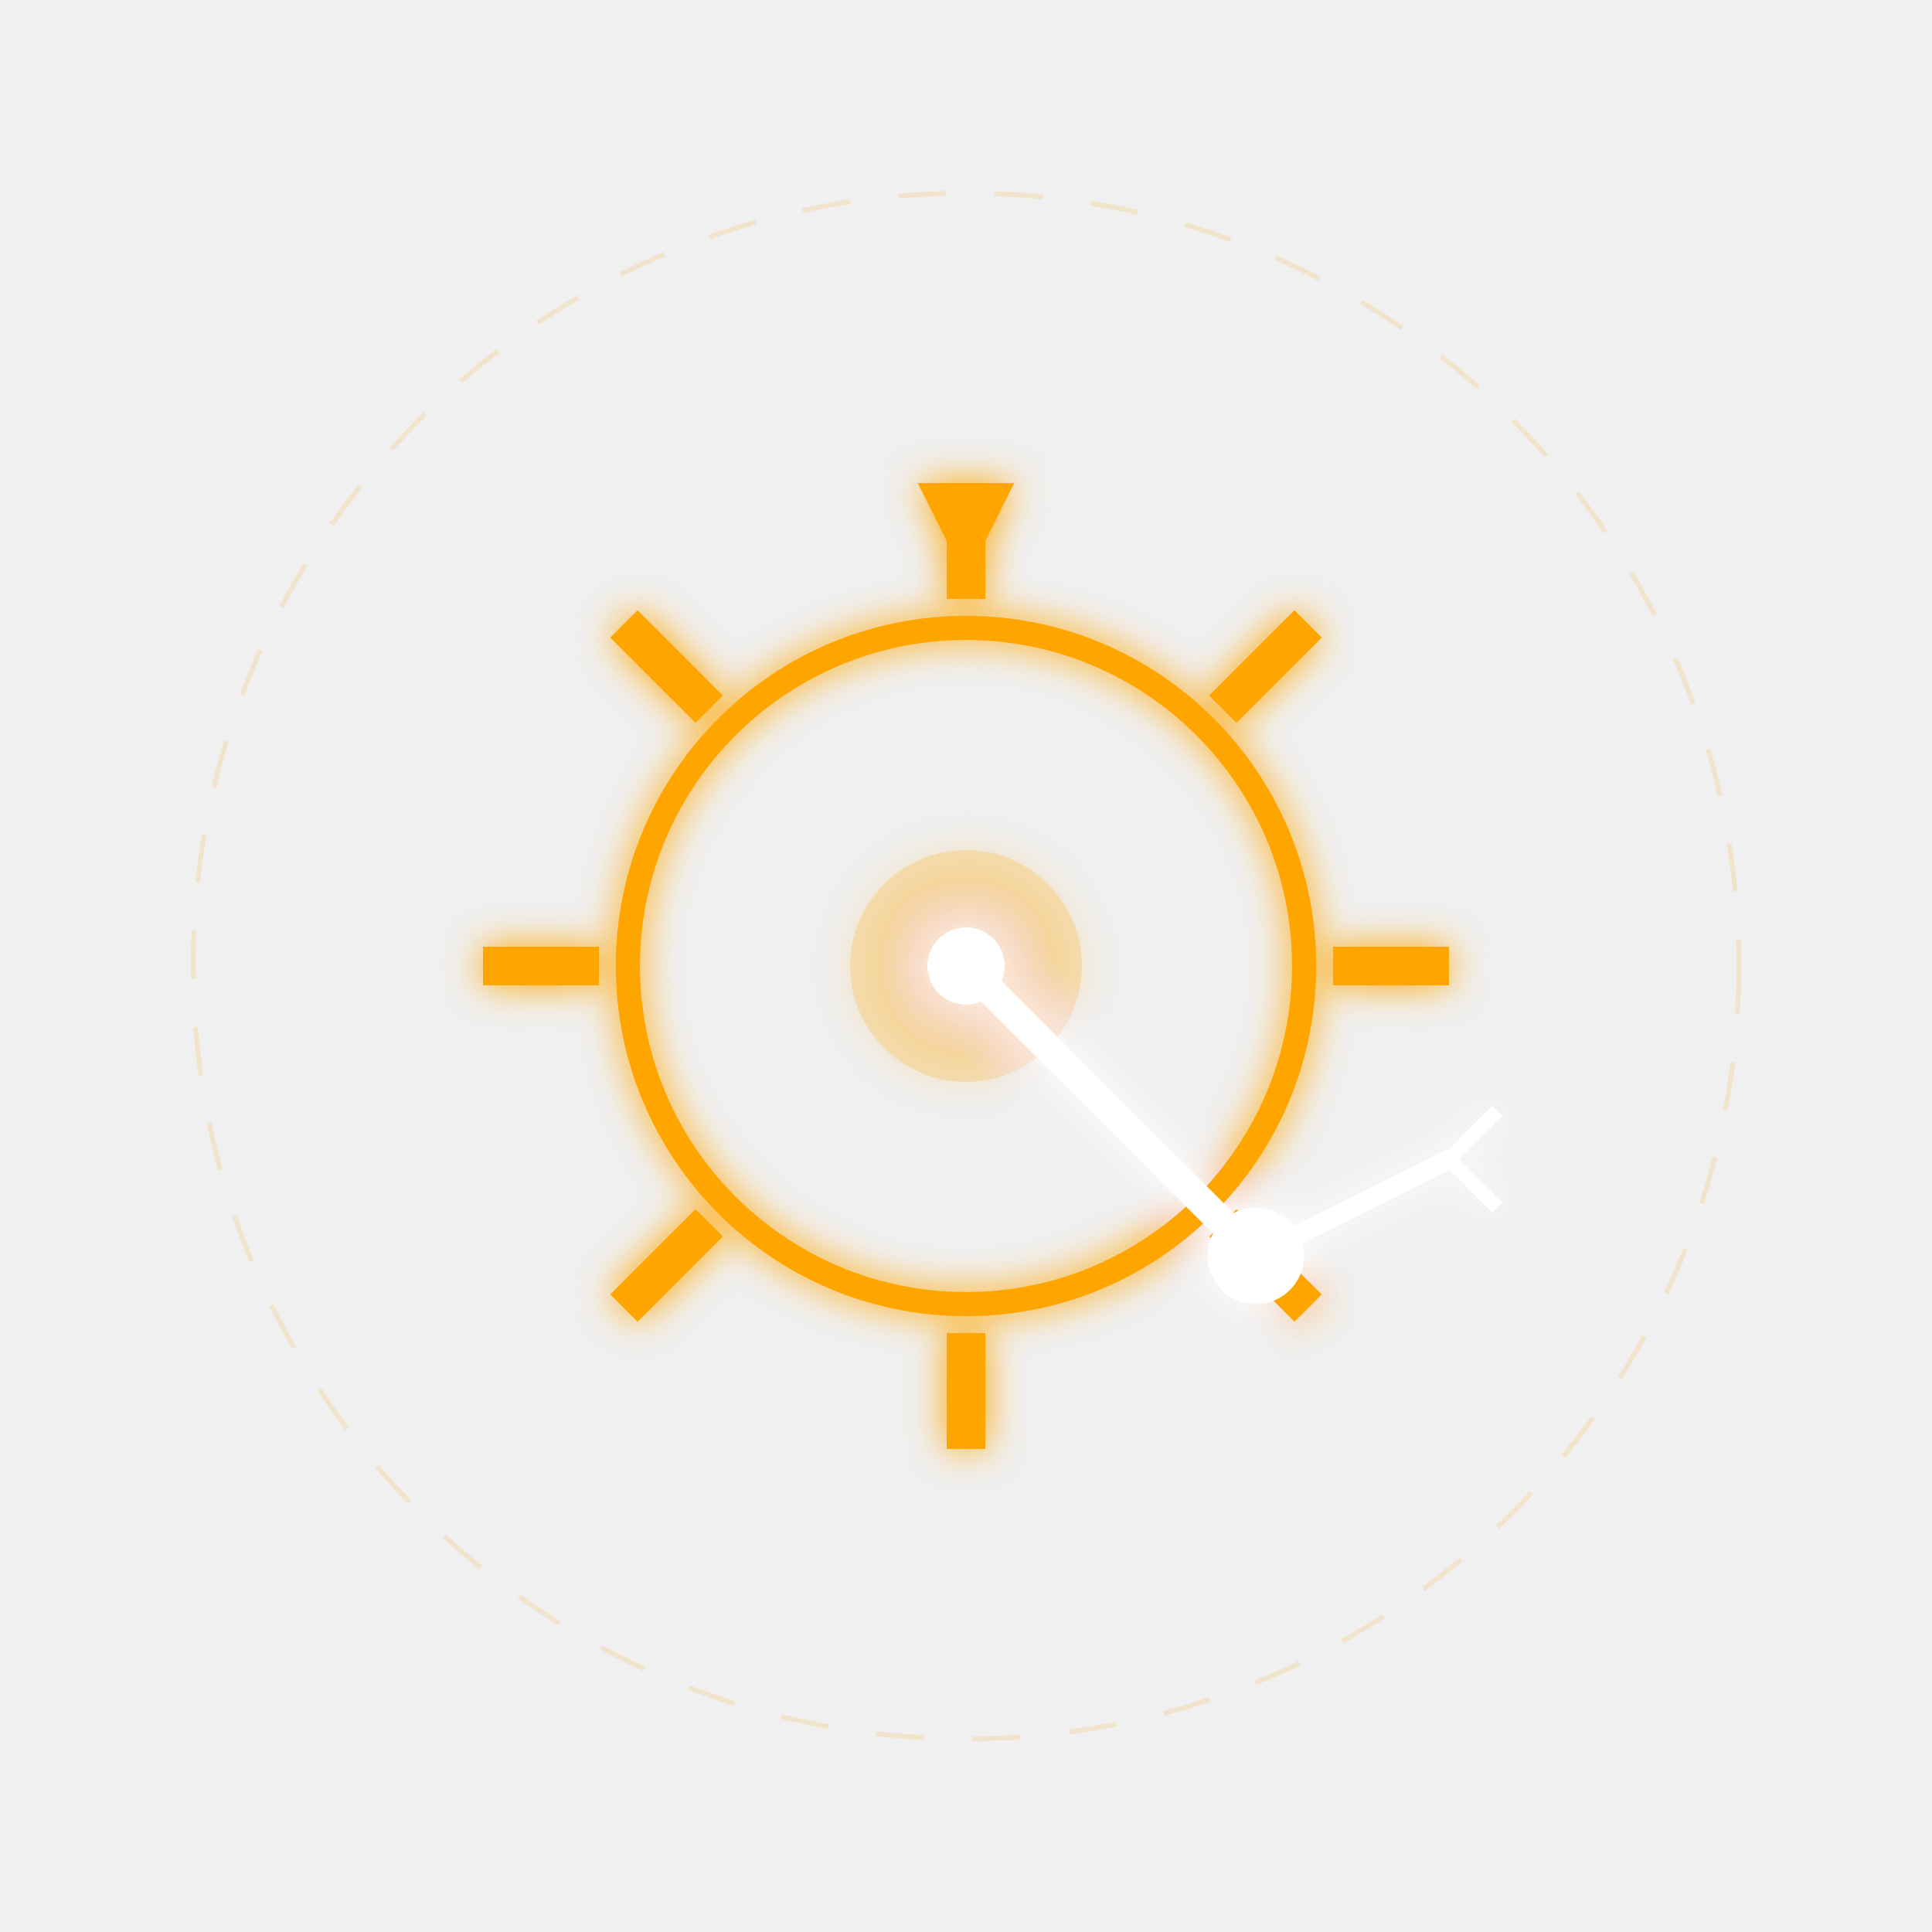
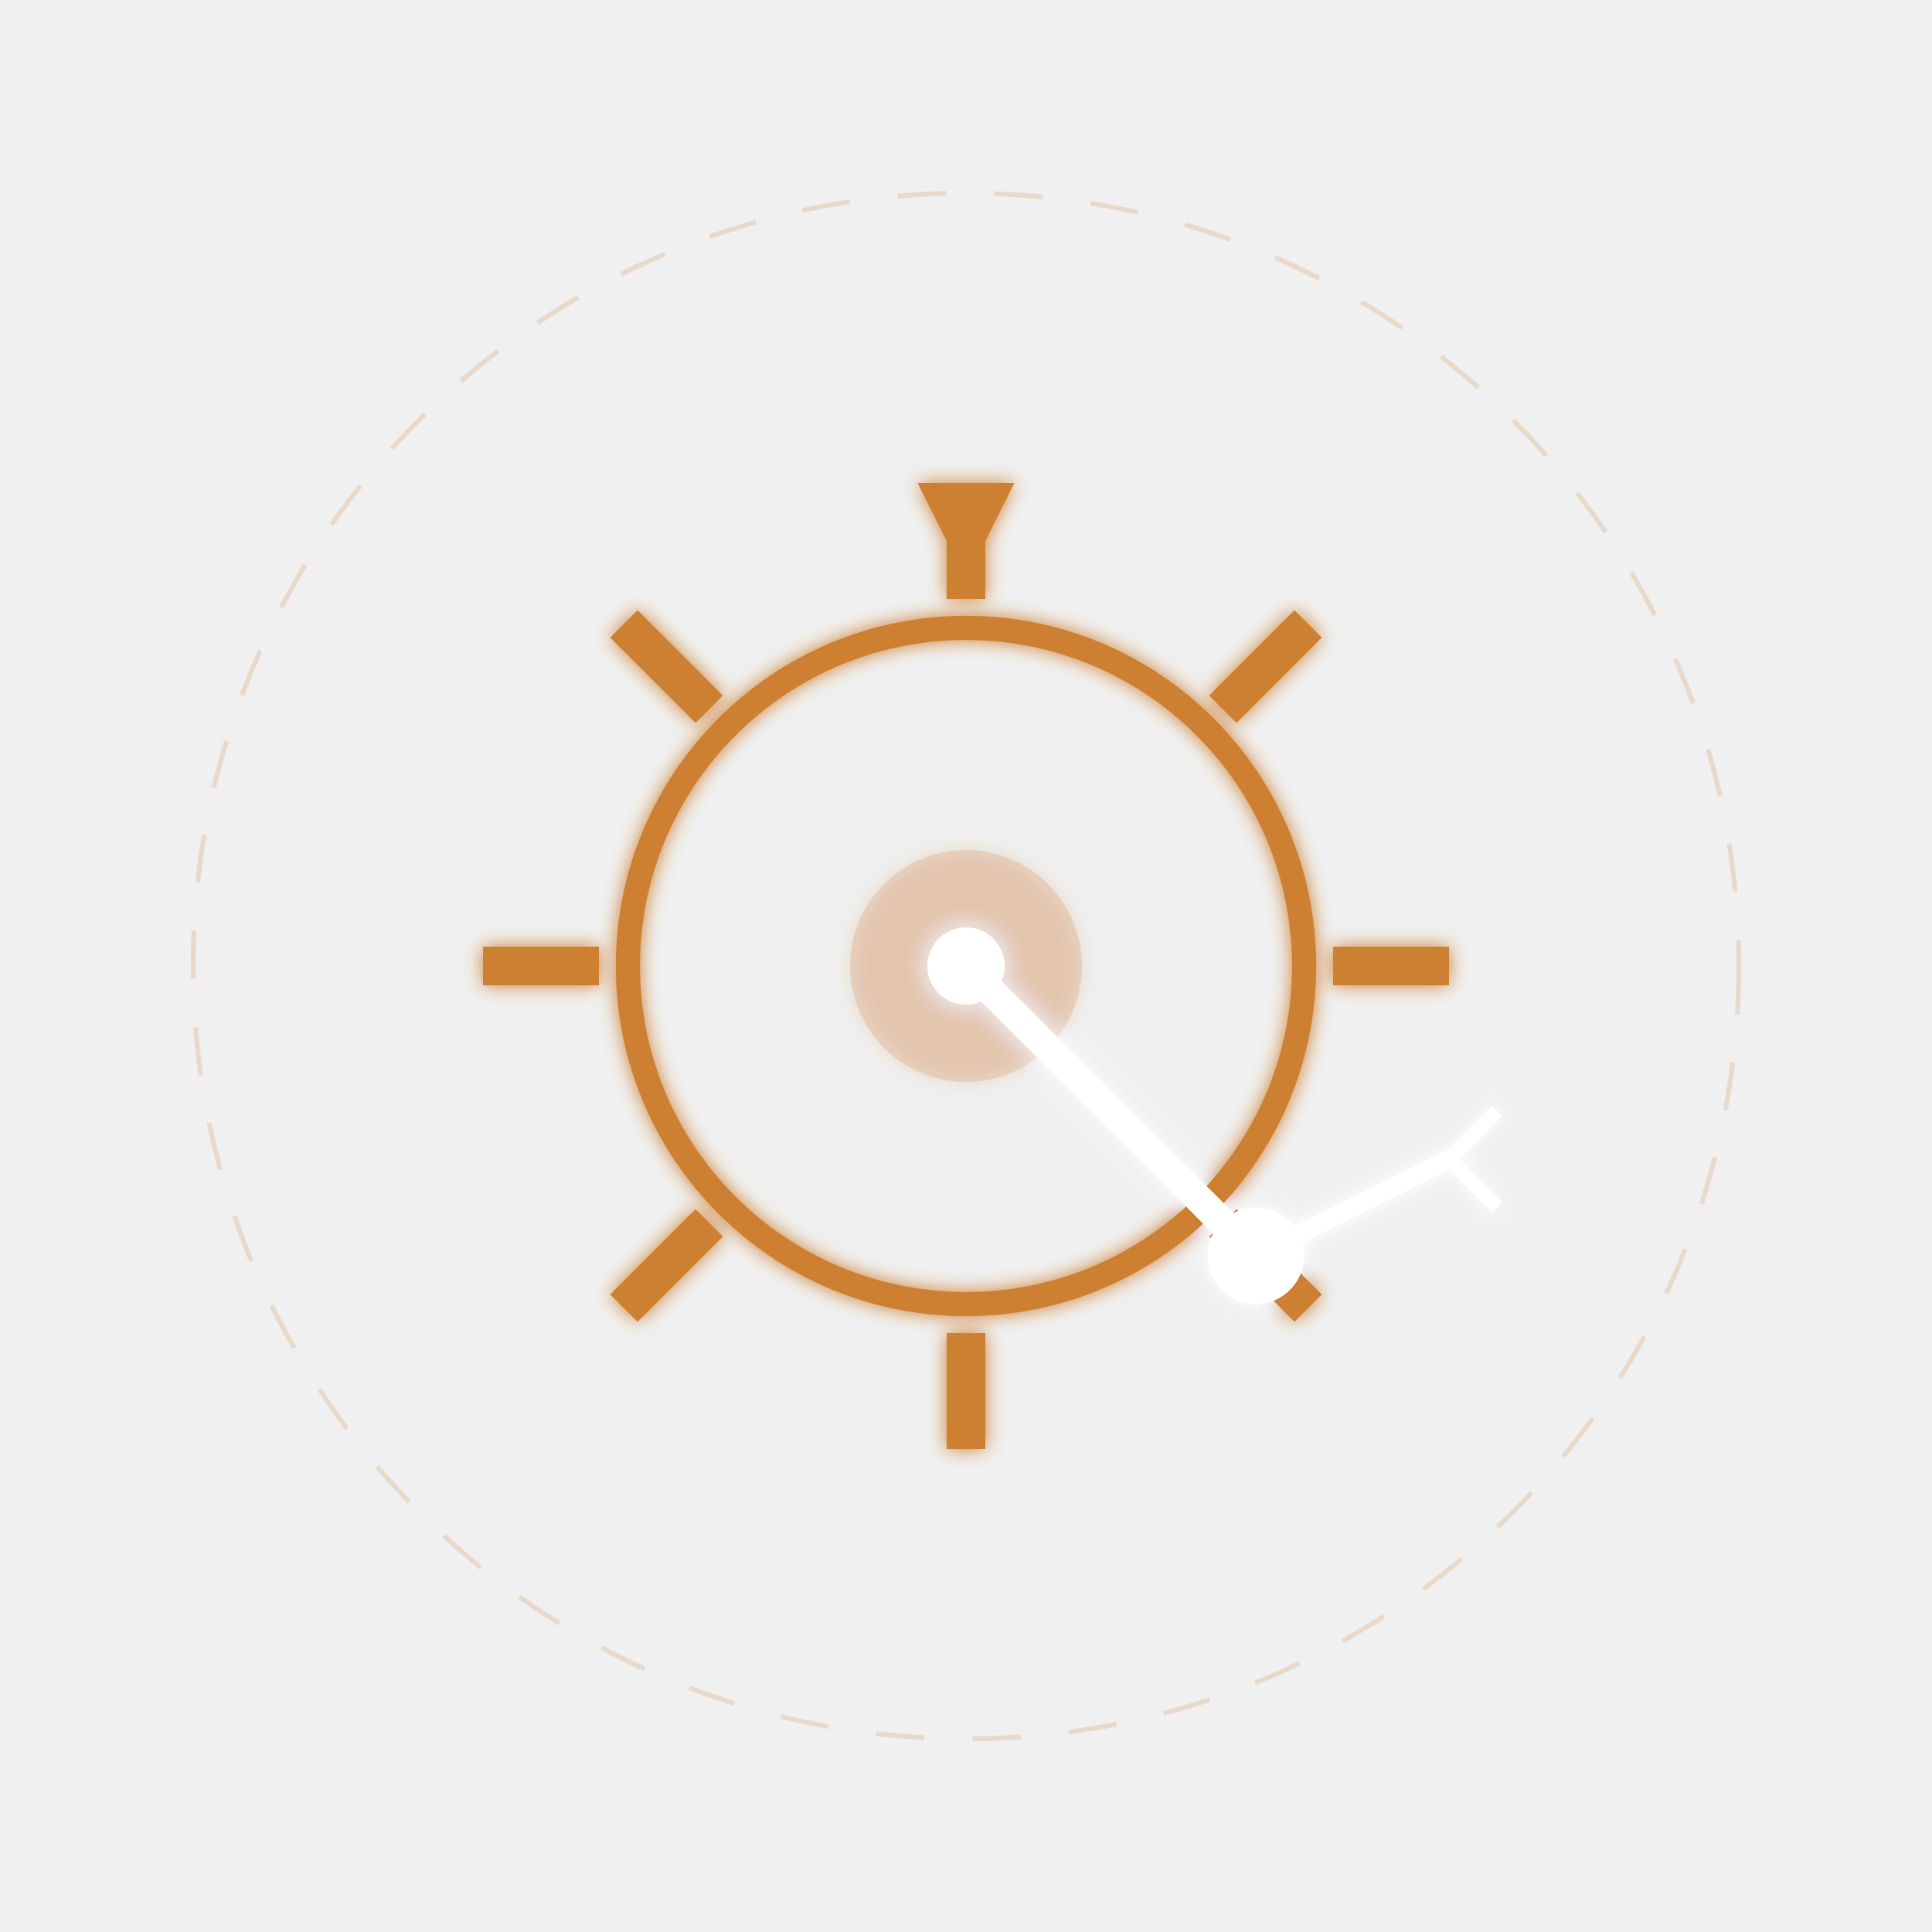
<svg xmlns="http://www.w3.org/2000/svg" width="200" height="200" viewBox="0 0 200 200">
  <defs>
-     <filter id="glow-auto">
-       <feGaussianBlur stdDeviation="2" result="coloredBlur" />
-       <feMerge>
-         <feMergeNode in="coloredBlur" />
-         <feMergeNode in="SourceGraphic" />
-       </feMerge>
+     <filter id="glow-soft">
+       <feGaussianBlur stdDeviation="1" result="blur" />
+       <feComposite in="SourceGraphic" in2="blur" operator="over" />
    </filter>
  </defs>
  <style>
    @keyframes rotate-gear {
      0% { transform: rotate(0deg); }
      100% { transform: rotate(360deg); }
    }
    @keyframes arm-piston {
      0%, 100% { transform: translate(0, 0); }
      50% { transform: translate(5px, 5px); }
    }
    .gear-spin {
      transform-origin: 100px 100px;
-       animation: rotate-gear 10s infinite linear;
+       animation: rotate-gear 12s infinite linear;
    }
    .arm-move {
-         animation: arm-piston 2s infinite ease-in-out;
+         animation: arm-piston 3s infinite ease-in-out;
    }
  </style>
-   <circle cx="100" cy="100" r="80" fill="none" stroke="#ffa500" stroke-width="0.5" stroke-opacity="0.15" stroke-dasharray="5,5" />
-   <g filter="url(#glow-auto)">
+   <circle cx="100" cy="100" r="80" fill="none" stroke="#CD7F32" stroke-width="0.5" stroke-opacity="0.2" stroke-dasharray="5,5" />
+   <g filter="url(#glow-soft)">
    <g class="gear-spin">
-       <path d="M100 60 L105 50 H95 L100 60 Z" fill="#ffa500" />
-       <circle cx="100" cy="100" r="35" fill="none" stroke="#ffa500" stroke-width="2.5" />
-       <g stroke="#ffa500" stroke-width="4" stroke-linecap="square">
+       <path d="M100 60 L105 50 H95 L100 60 Z" fill="#CD7F32" />
+       <circle cx="100" cy="100" r="35" fill="none" stroke="#CD7F32" stroke-width="2.5" />
+       <g stroke="#CD7F32" stroke-width="4" stroke-linecap="square">
        <line x1="100" y1="60" x2="100" y2="52" />
        <line x1="100" y1="140" x2="100" y2="148" />
        <line x1="60" y1="100" x2="52" y2="100" />
        <line x1="140" y1="100" x2="148" y2="100" />
        <line x1="128" y1="72" x2="134" y2="66" />
        <line x1="72" y1="128" x2="66" y2="134" />
        <line x1="72" y1="72" x2="66" y2="66" />
        <line x1="128" y1="128" x2="134" y2="134" />
      </g>
-       <circle cx="100" cy="100" r="12" fill="#ffa500" fill-opacity="0.2" />
+       <circle cx="100" cy="100" r="12" fill="#CD7F32" fill-opacity="0.2" />
      <circle cx="100" cy="100" r="4" fill="#ffffff" />
    </g>
    <g class="arm-move">
      <path d="M100 100 L130 130" stroke="#ffffff" stroke-width="3" stroke-linecap="round" />
      <circle cx="130" cy="130" r="5" fill="#ffffff" />
      <path d="M130 130 L150 120" stroke="#ffffff" stroke-width="2" stroke-linecap="round" />
      <path d="M150 120 L155 115" stroke="#ffffff" stroke-width="1.5" />
      <path d="M150 120 L155 125" stroke="#ffffff" stroke-width="1.5" />
    </g>
  </g>
</svg>
